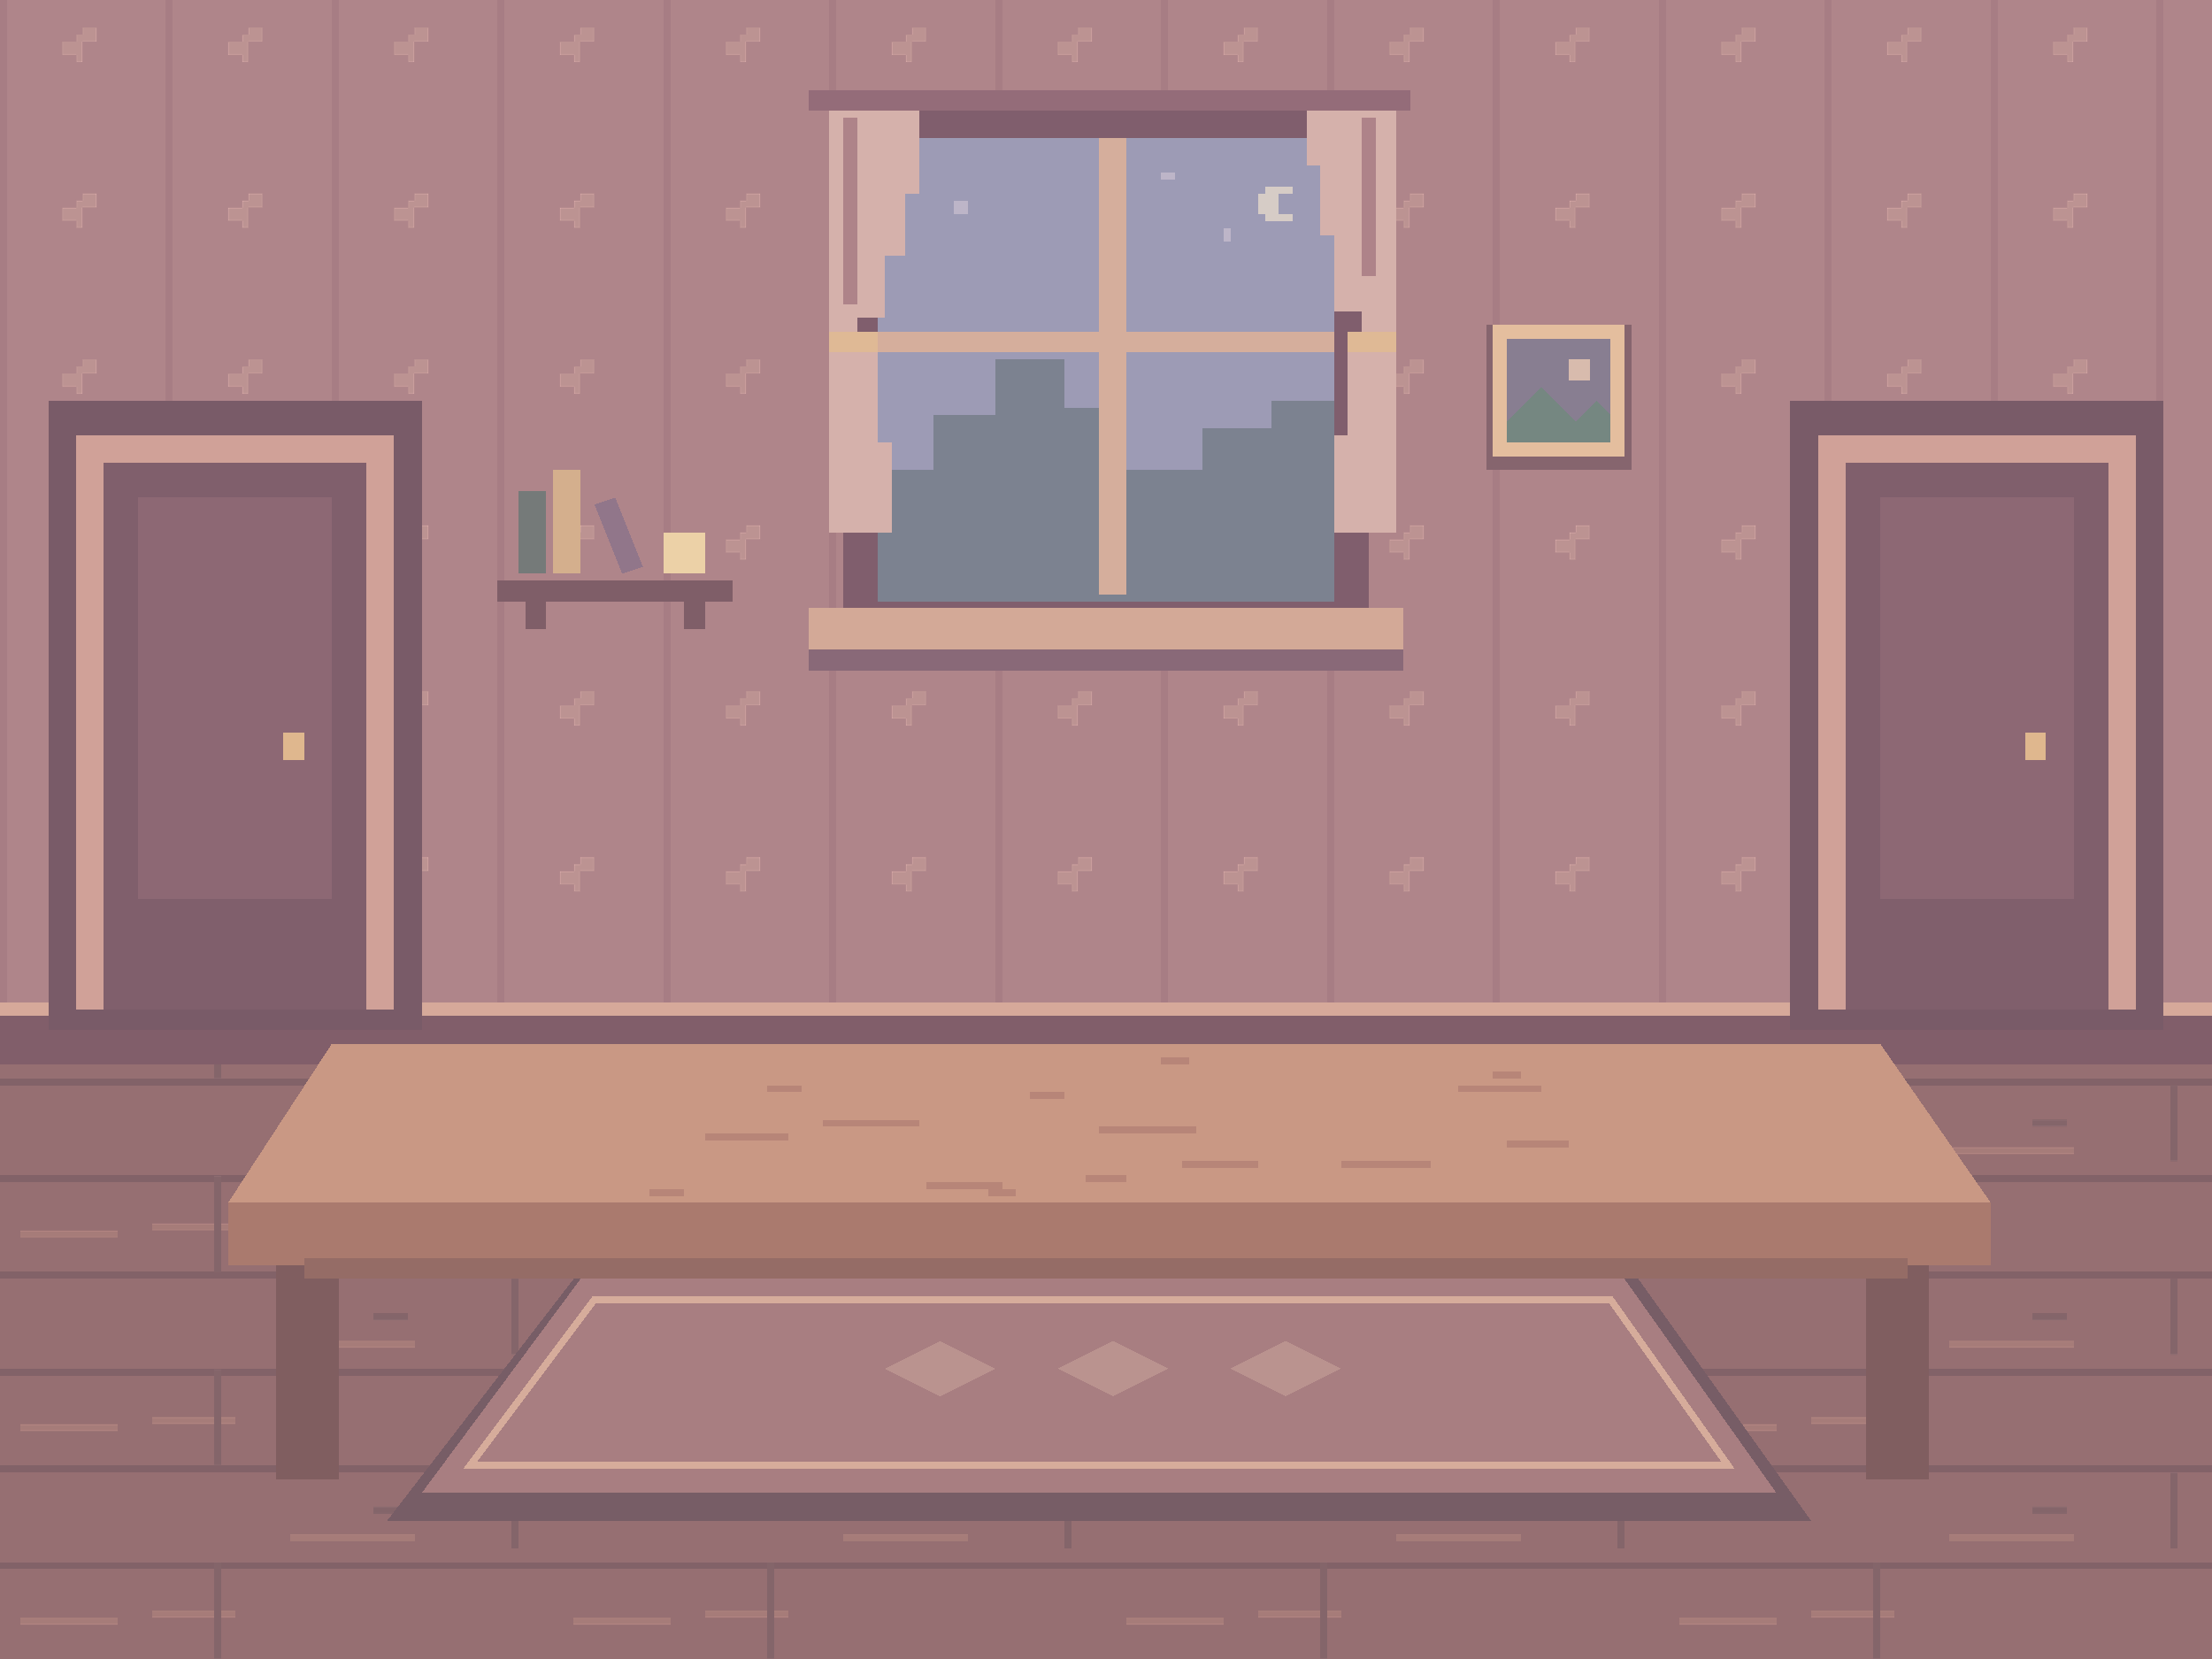
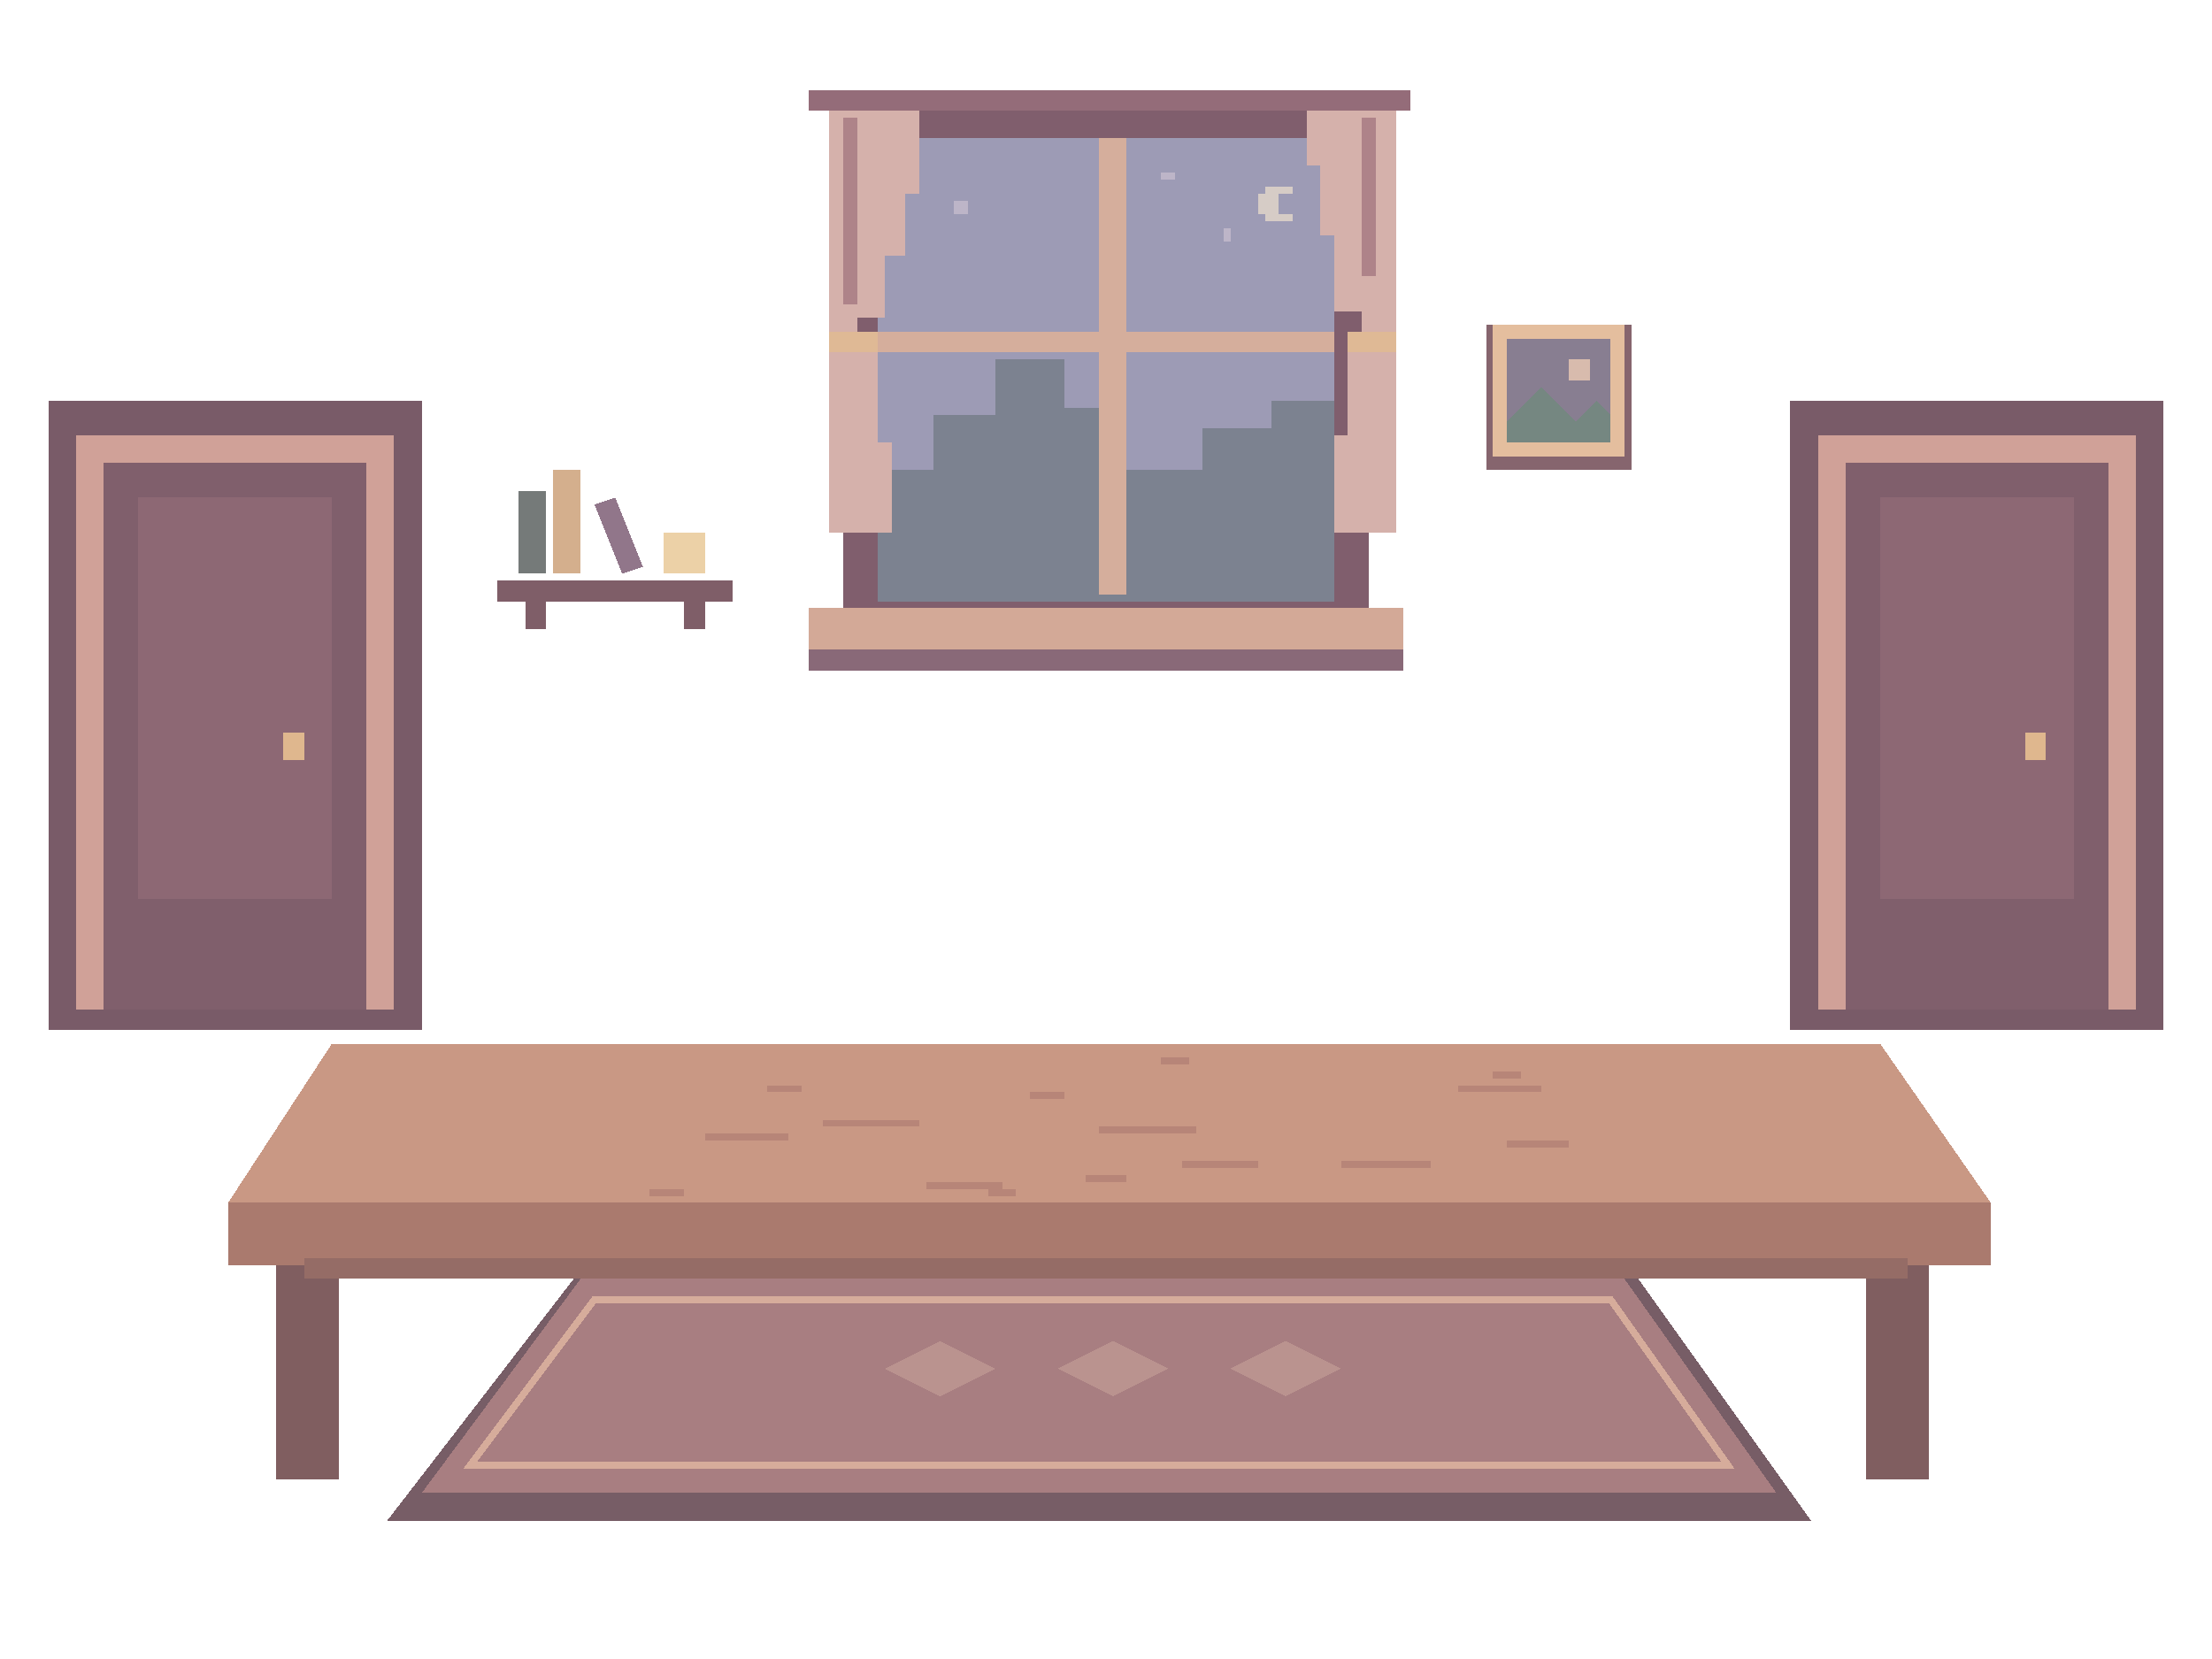
<svg xmlns="http://www.w3.org/2000/svg" viewBox="0 0 320 240" preserveAspectRatio="none" shape-rendering="crispEdges">
-   <defs>
-     <pattern id="sprigs" width="24" height="24" patternUnits="userSpaceOnUse">
-       <path fill="#bc9392" d="M11 5h1v4h-1zm-2 1h2v2H9zm3-2h2v2h-2z" />
-     </pattern>
-     <pattern id="grain" width="80" height="28" patternUnits="userSpaceOnUse">
-       <path fill="#a67c79" d="M3 10h14v1H3zm19-1h12v1H22zm20 17h18v1H42z" />
-       <path fill="#84656a" d="M31 2h1v14h-1zm43 15h1v12h-1zm-20 5h5v1h-5z" />
-     </pattern>
-   </defs>
-   <rect x="0" y="0" width="320" height="240" fill="#af858a" />
-   <rect x="0" y="154" width="320" height="86" fill="#966f72" />
-   <rect x="0" y="0" width="1" height="152" fill="#a77d84" />
-   <rect x="0" y="156" width="320" height="1" fill="#826268" />
-   <rect x="24" y="0" width="1" height="152" fill="#a77d84" />
-   <rect x="0" y="170" width="320" height="1" fill="#826268" />
-   <rect x="48" y="0" width="1" height="152" fill="#a77d84" />
-   <rect x="0" y="184" width="320" height="1" fill="#826268" />
-   <rect x="72" y="0" width="1" height="152" fill="#a77d84" />
-   <rect x="0" y="198" width="320" height="1" fill="#826268" />
-   <rect x="96" y="0" width="1" height="152" fill="#a77d84" />
-   <rect x="0" y="212" width="320" height="1" fill="#826268" />
-   <rect x="120" y="0" width="1" height="152" fill="#a77d84" />
-   <rect x="0" y="226" width="320" height="1" fill="#826268" />
-   <rect x="144" y="0" width="1" height="152" fill="#a77d84" />
-   <rect x="0" y="240" width="320" height="1" fill="#826268" />
-   <rect x="168" y="0" width="1" height="152" fill="#a77d84" />
-   <rect x="192" y="0" width="1" height="152" fill="#a77d84" />
-   <rect x="216" y="0" width="1" height="152" fill="#a77d84" />
-   <rect x="240" y="0" width="1" height="152" fill="#a77d84" />
-   <rect x="264" y="0" width="1" height="152" fill="#a77d84" />
-   <rect x="288" y="0" width="1" height="152" fill="#a77d84" />
-   <rect x="312" y="0" width="1" height="152" fill="#a77d84" />
-   <rect x="336" y="0" width="1" height="152" fill="#a77d84" />
-   <path fill="url(#sprigs)" d="M0 0h320v145H0z" />
-   <path fill="url(#grain)" d="M0 154h320v86H0z" />
  <path fill="#775d66" d="M83 185h154l25 35H56z" />
  <path fill="#a87e81" d="M84 185h151l22 31H61z" />
  <path fill="none" stroke="#d6ac9b" stroke-width="1" d="M86 188h147l17 24H68z" />
  <path fill="#ba938f" d="m128 198 8-4 8 4-8 4zm25 0 8-4 8 4-8 4zm25 0 8-4 8 4-8 4z" />
-   <rect x="0" y="145" width="320" height="9" fill="#815e6a" />
-   <rect x="0" y="145" width="320" height="2" fill="#d6a99a" />
  <rect x="7" y="58" width="54" height="91" fill="#795b68" />
  <rect x="11" y="63" width="46" height="83" fill="#d0a198" />
  <rect x="15" y="67" width="38" height="79" fill="#805f6c" />
  <rect x="20" y="72" width="28" height="58" fill="#8d6874" />
  <rect x="41" y="106" width="3" height="4" fill="#dfb78e" />
  <rect x="259" y="58" width="54" height="91" fill="#795b68" />
  <rect x="263" y="63" width="46" height="83" fill="#d0a198" />
  <rect x="267" y="67" width="38" height="79" fill="#805f6c" />
  <rect x="272" y="72" width="28" height="58" fill="#8d6874" />
  <rect x="293" y="106" width="3" height="4" fill="#dfb78e" />
  <rect x="122" y="15" width="76" height="79" fill="#805e6d" />
  <rect x="127" y="20" width="66" height="66" fill="#9d9bb5" />
  <path d="M127 68h8v-8h9v-8h10v7h8v9h12v-6h10v-4h9v29h-66z" fill="#7c8290" />
  <path fill="#bdb5c8" d="M138 29h2v2h-2zm39 4h1v2h-1zm-9-8h2v1h-2z" />
  <path fill="#d6ccc6" d="M183 27h4v1h-2v3h2v1h-4v-1h-1v-3h1z" />
  <rect x="159" y="20" width="4" height="66" fill="#d5ae9c" />
  <rect x="127" y="48" width="66" height="3" fill="#d5ae9c" />
  <rect x="117" y="88" width="86" height="6" fill="#d3a997" />
  <path fill="#946c79" d="M117 13h87v3h-87z" />
  <path fill="#d5b1ab" d="M120 16h13v12h-2v9h-3v9h-4v5h3v13h2v13h-9zm69 0h13v61h-9V63h2V50h2v-5h-4V34h-2V24h-2z" />
  <path fill="#ae8389" d="M122 17h2v27h-2zm75 0h2v23h-2z" />
  <path fill="#dfb995" d="M120 48h7v3h-7zm75 0h7v3h-7z" />
  <path fill="#86656e" d="M215 47h21v21h-21z" />
  <path fill="#e4be9e" d="M216 47h19v19h-19z" />
  <path fill="#887e91" d="M218 49h15v15h-15z" />
  <path fill="#d8bbad" d="M227 52h3v3h-3z" />
  <path fill="#758781" d="m218 61 5-5 5 5 3-3 2 2v4h-15z" />
  <rect x="117" y="94" width="86" height="3" fill="#896978" />
  <path fill="#7f5e68" d="M72 84h34v3H72zm4 3h3v4h-3zm23 0h3v4h-3z" />
  <path fill="#757a79" d="M75 71h4v12h-4z" />
  <path fill="#d4af8d" d="M80 68h4v15h-4z" />
  <path fill="#91768a" d="M86 73l3-1 4 10-3 1z" />
  <path fill="#ecd1a7" d="M96 77h6v6h-6z" />
  <path d="M48 151h224l16 23v8H33v-8z" fill="#c99884" />
  <rect x="33" y="174" width="255" height="9" fill="#aa7a6e" />
  <rect x="40" y="183" width="9" height="31" fill="#805e60" />
  <rect x="270" y="183" width="9" height="31" fill="#805e60" />
  <rect x="44" y="182" width="232" height="3" fill="#956c66" />
  <rect x="159" y="163" width="14" height="1" fill="#b78578" />
  <rect x="171" y="168" width="11" height="1" fill="#b78578" />
  <rect x="211" y="157" width="12" height="1" fill="#b78578" />
  <rect x="157" y="170" width="6" height="1" fill="#b78578" />
  <rect x="102" y="164" width="12" height="1" fill="#b78578" />
  <rect x="119" y="162" width="14" height="1" fill="#b78578" />
  <rect x="168" y="153" width="4" height="1" fill="#b78578" />
  <rect x="94" y="172" width="5" height="1" fill="#b78578" />
  <rect x="134" y="171" width="11" height="1" fill="#b78578" />
  <rect x="216" y="155" width="4" height="1" fill="#b78578" />
  <rect x="194" y="168" width="13" height="1" fill="#b78578" />
  <rect x="149" y="158" width="5" height="1" fill="#b78578" />
  <rect x="143" y="172" width="4" height="1" fill="#b78578" />
  <rect x="111" y="157" width="5" height="1" fill="#b78578" />
  <rect x="218" y="165" width="9" height="1" fill="#b78578" />
</svg>
